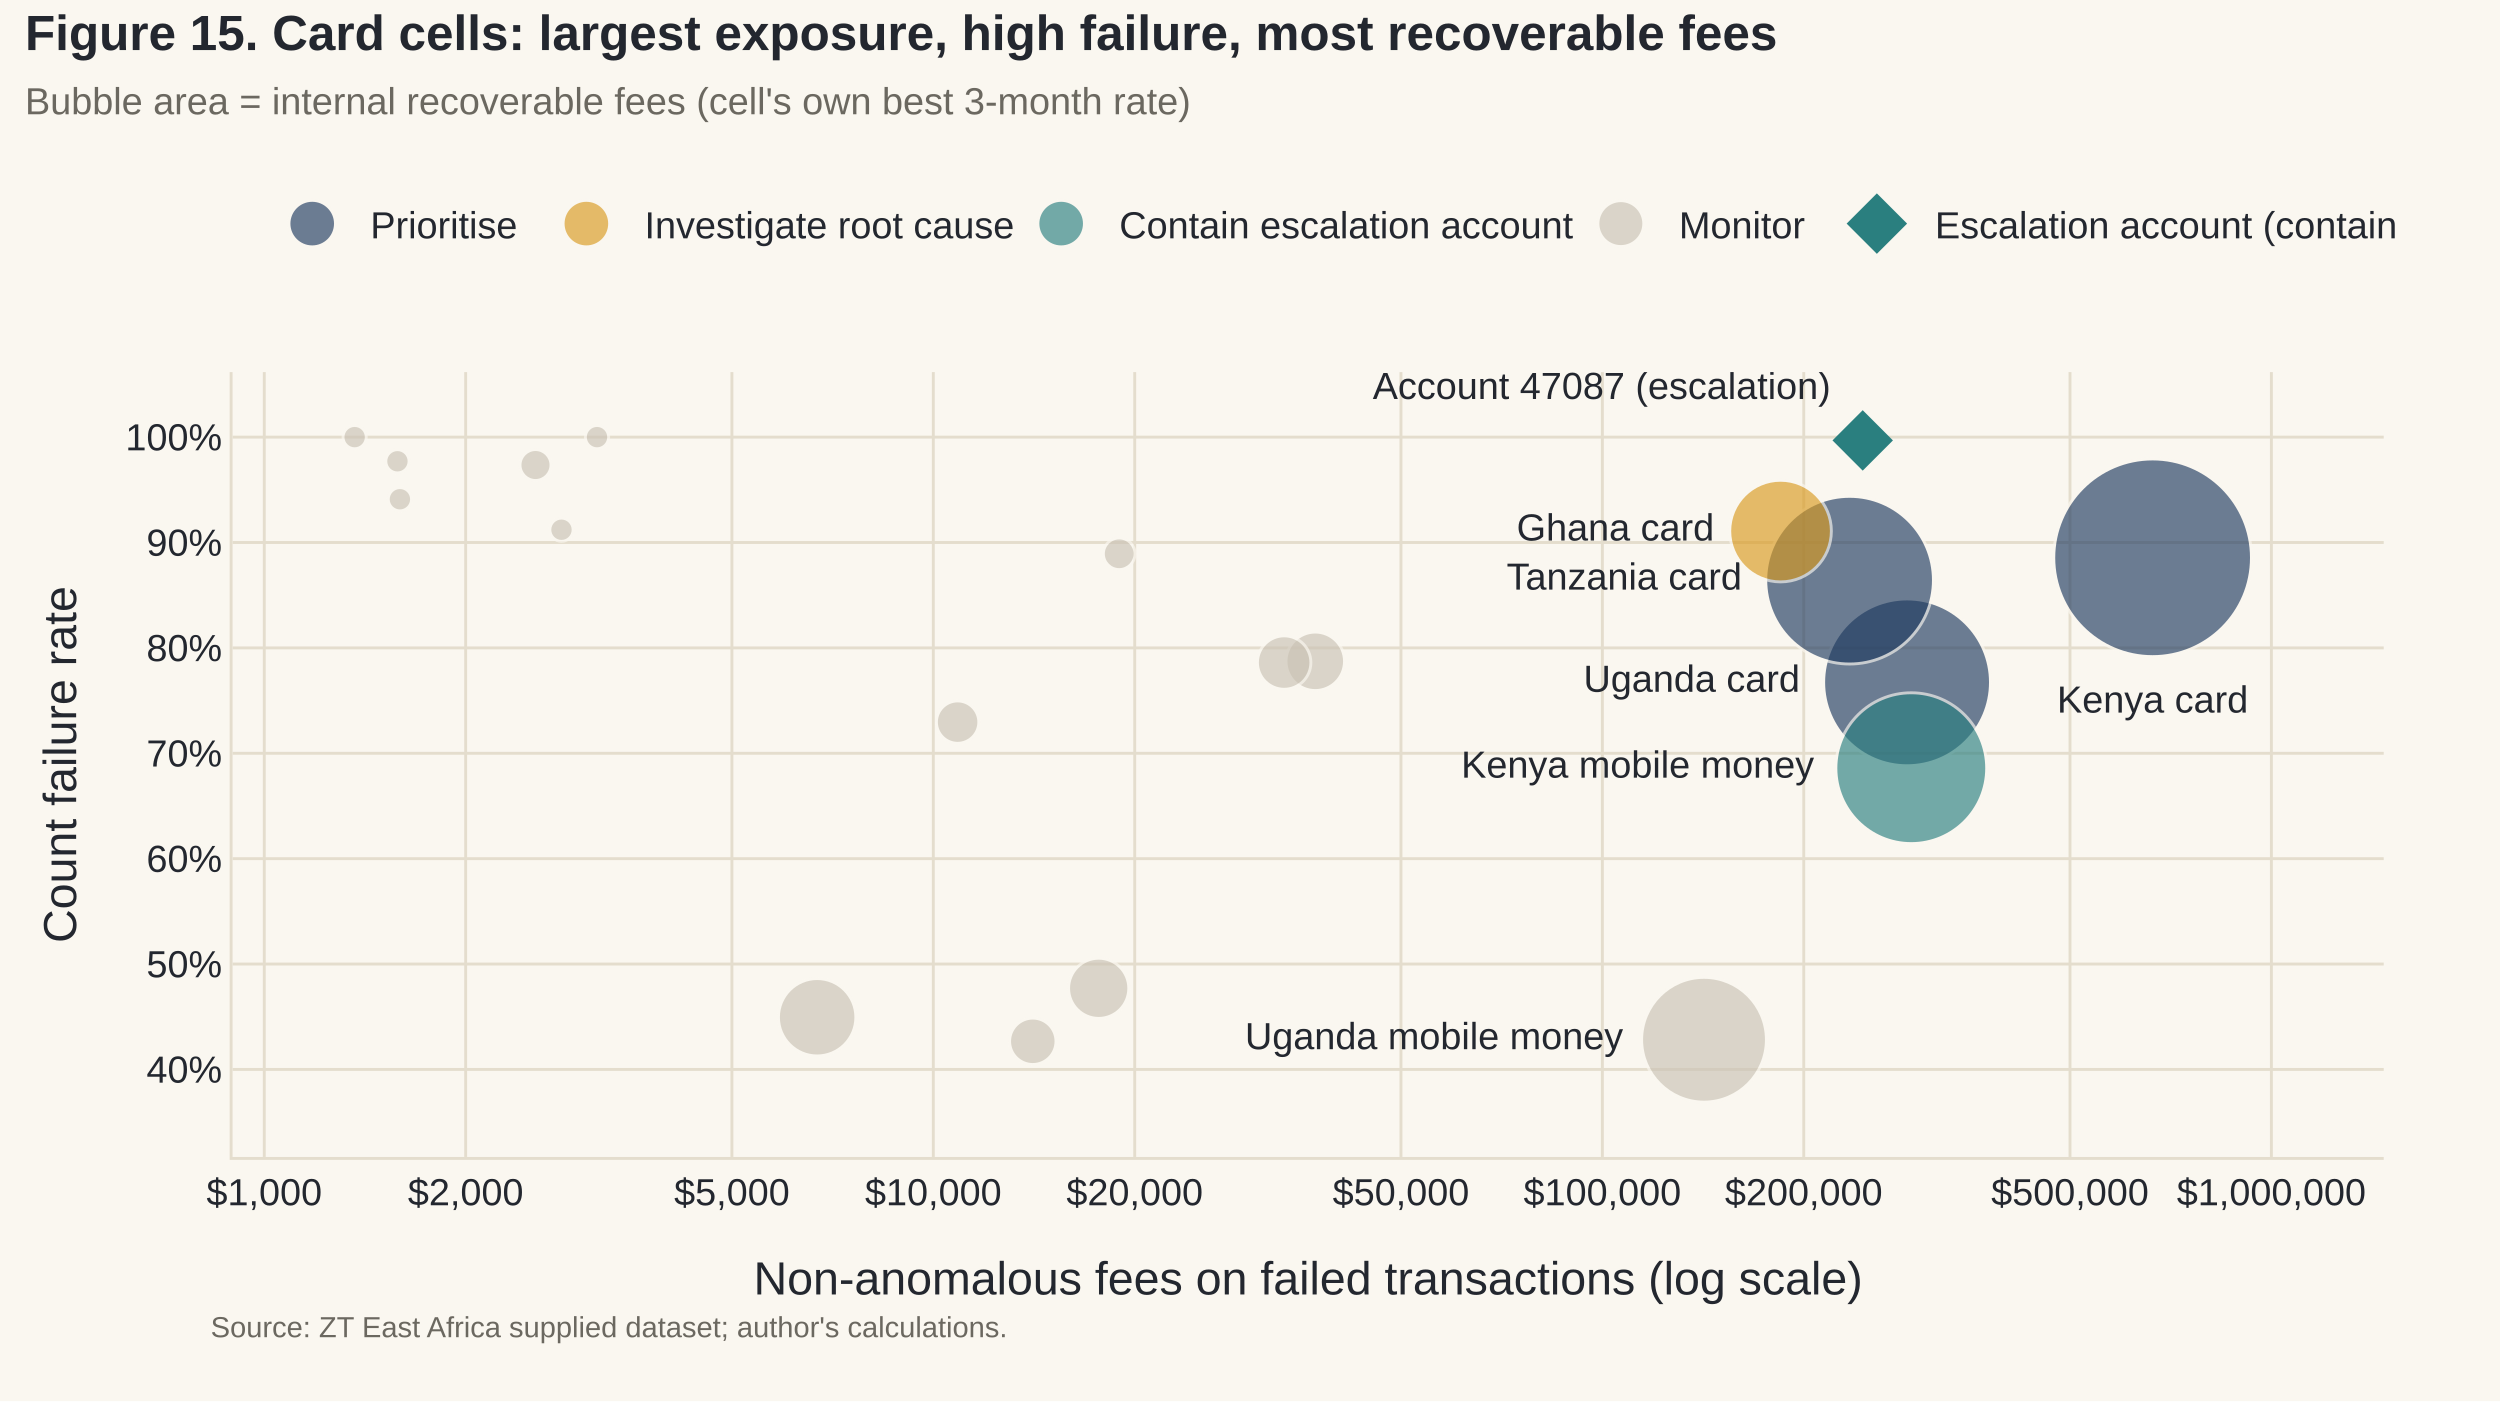
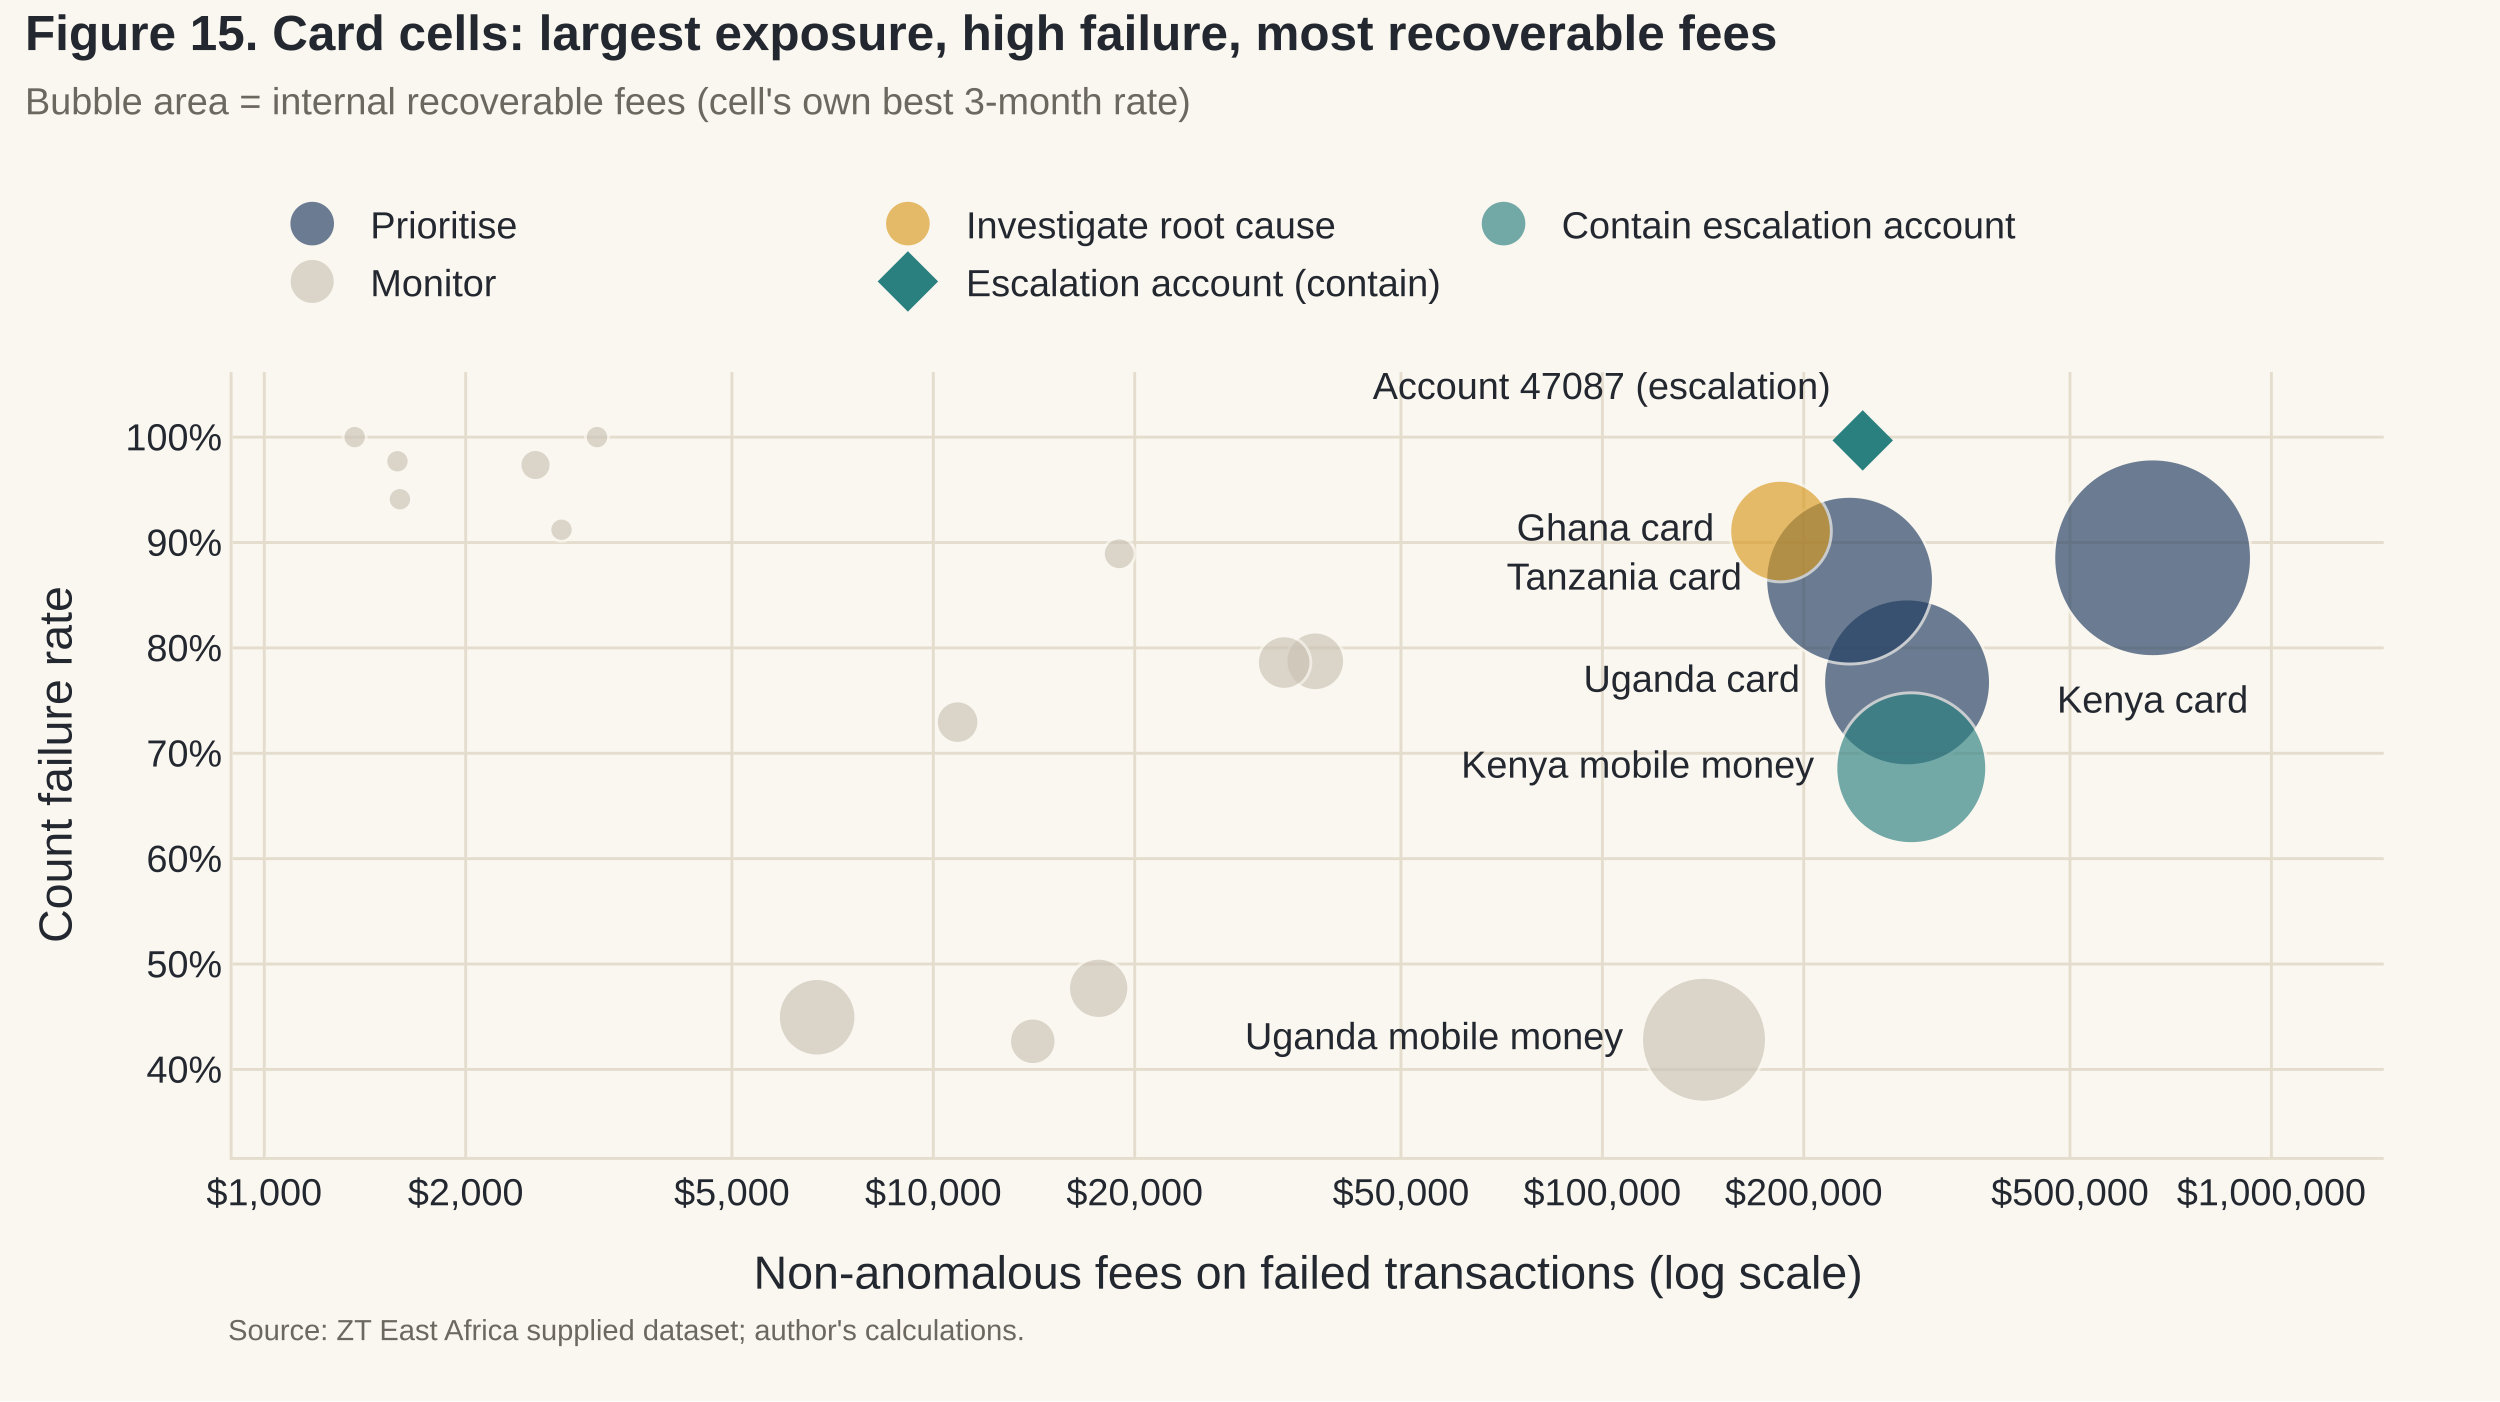
<svg xmlns="http://www.w3.org/2000/svg" class="main-svg" width="860" height="482" style="" viewBox="0 0 860 482">
  <rect x="0" y="0" width="860" height="482" style="fill: rgb(250, 247, 240); fill-opacity: 1;" />
-   <defs id="defs-01cd68">
+   <defs id="defs-67f3f6">
    <g class="clips">
-       <clipPath id="clip01cd68xyplot" class="plotclip">
+       <clipPath id="clip67f3f6xyplot" class="plotclip">
        <rect width="740" height="270" />
      </clipPath>
-       <clipPath class="axesclip" id="clip01cd68x">
+       <clipPath class="axesclip" id="clip67f3f6x">
        <rect x="80" y="0" width="740" height="482" />
      </clipPath>
-       <clipPath class="axesclip" id="clip01cd68y">
+       <clipPath class="axesclip" id="clip67f3f6y">
        <rect x="0" y="128" width="860" height="270" />
      </clipPath>
-       <clipPath class="axesclip" id="clip01cd68xy">
+       <clipPath class="axesclip" id="clip67f3f6xy">
        <rect x="80" y="128" width="740" height="270" />
      </clipPath>
    </g>
    <g class="gradients" />
    <g class="patterns" />
  </defs>
  <g class="bglayer" />
  <g class="layer-below">
    <g class="imagelayer" />
    <g class="shapelayer" />
  </g>
  <g class="cartesianlayer">
    <g class="subplot xy">
      <g class="layer-subplot">
        <g class="shapelayer" />
        <g class="imagelayer" />
      </g>
      <g class="minor-gridlayer">
        <g class="x" />
        <g class="y" />
      </g>
      <g class="gridlayer">
        <g class="x">
          <path class="xgrid crisp" transform="translate(90.91,0)" d="M0,128v270" style="stroke: rgb(228, 221, 205); stroke-opacity: 1; stroke-width: 1px;" />
          <path class="xgrid crisp" transform="translate(160.19,0)" d="M0,128v270" style="stroke: rgb(228, 221, 205); stroke-opacity: 1; stroke-width: 1px;" />
          <path class="xgrid crisp" transform="translate(251.78,0)" d="M0,128v270" style="stroke: rgb(228, 221, 205); stroke-opacity: 1; stroke-width: 1px;" />
          <path class="xgrid crisp" transform="translate(321.06,0)" d="M0,128v270" style="stroke: rgb(228, 221, 205); stroke-opacity: 1; stroke-width: 1px;" />
          <path class="xgrid crisp" transform="translate(390.34,0)" d="M0,128v270" style="stroke: rgb(228, 221, 205); stroke-opacity: 1; stroke-width: 1px;" />
          <path class="xgrid crisp" transform="translate(481.93,0)" d="M0,128v270" style="stroke: rgb(228, 221, 205); stroke-opacity: 1; stroke-width: 1px;" />
          <path class="xgrid crisp" transform="translate(551.21,0)" d="M0,128v270" style="stroke: rgb(228, 221, 205); stroke-opacity: 1; stroke-width: 1px;" />
          <path class="xgrid crisp" transform="translate(620.49,0)" d="M0,128v270" style="stroke: rgb(228, 221, 205); stroke-opacity: 1; stroke-width: 1px;" />
          <path class="xgrid crisp" transform="translate(712.08,0)" d="M0,128v270" style="stroke: rgb(228, 221, 205); stroke-opacity: 1; stroke-width: 1px;" />
          <path class="xgrid crisp" transform="translate(781.36,0)" d="M0,128v270" style="stroke: rgb(228, 221, 205); stroke-opacity: 1; stroke-width: 1px;" />
        </g>
        <g class="y">
          <path class="ygrid crisp" transform="translate(0,367.88)" d="M80,0h740" style="stroke: rgb(228, 221, 205); stroke-opacity: 1; stroke-width: 1px;" />
          <path class="ygrid crisp" transform="translate(0,331.63)" d="M80,0h740" style="stroke: rgb(228, 221, 205); stroke-opacity: 1; stroke-width: 1px;" />
          <path class="ygrid crisp" transform="translate(0,295.38)" d="M80,0h740" style="stroke: rgb(228, 221, 205); stroke-opacity: 1; stroke-width: 1px;" />
          <path class="ygrid crisp" transform="translate(0,259.13)" d="M80,0h740" style="stroke: rgb(228, 221, 205); stroke-opacity: 1; stroke-width: 1px;" />
          <path class="ygrid crisp" transform="translate(0,222.88)" d="M80,0h740" style="stroke: rgb(228, 221, 205); stroke-opacity: 1; stroke-width: 1px;" />
          <path class="ygrid crisp" transform="translate(0,186.62)" d="M80,0h740" style="stroke: rgb(228, 221, 205); stroke-opacity: 1; stroke-width: 1px;" />
          <path class="ygrid crisp" transform="translate(0,150.37)" d="M80,0h740" style="stroke: rgb(228, 221, 205); stroke-opacity: 1; stroke-width: 1px;" />
        </g>
      </g>
      <g class="zerolinelayer" />
      <g class="layer-between">
        <g class="shapelayer" />
        <g class="imagelayer" />
      </g>
      <path class="xlines-below" />
      <path class="ylines-below" />
      <g class="overlines-below" />
      <g class="xaxislayer-below" />
      <g class="yaxislayer-below" />
      <g class="overaxes-below" />
      <g class="overplot">
-         <g class="xy" transform="translate(80,128)" clip-path="url(#clip01cd68xyplot)">
+         <g class="xy" transform="translate(80,128)" clip-path="url(#clip67f3f6xyplot)">
          <g class="scatterlayer mlayer">
-             <g class="trace scatter trace8771dc" style="stroke-miterlimit: 2; opacity: 1;">
+             <g class="trace scatter tracee734ca" style="stroke-miterlimit: 2; opacity: 1;">
              <g class="fills" />
              <g class="errorbars" />
              <g class="lines" />
              <g class="points">
                <path class="point plotly-customdata" transform="translate(660.5,63.88)" d="M34,0A34,34 0 1,1 0,-34A34,34 0 0,1 34,0Z" style="opacity: 0.65; stroke-width: 1px; fill: rgb(31, 58, 95); fill-opacity: 1; stroke: rgb(250, 247, 240); stroke-opacity: 1;" />
                <path class="point plotly-customdata" transform="translate(576.03,106.73)" d="M28.69,0A28.69,28.69 0 1,1 0,-28.69A28.69,28.69 0 0,1 28.69,0Z" style="opacity: 0.65; stroke-width: 1px; fill: rgb(31, 58, 95); fill-opacity: 1; stroke: rgb(250, 247, 240); stroke-opacity: 1;" />
                <path class="point plotly-customdata" transform="translate(556.26,71.58)" d="M28.84,0A28.84,28.84 0 1,1 0,-28.84A28.84,28.84 0 0,1 28.84,0Z" style="opacity: 0.65; stroke-width: 1px; fill: rgb(31, 58, 95); fill-opacity: 1; stroke: rgb(250, 247, 240); stroke-opacity: 1;" />
              </g>
              <g class="text">
                <g class="textpoint" transform="translate(0,53.25)">
                  <text x="660.5" y="63.88" text-anchor="middle" style="font-family: &quot;Source Sans 3&quot;, &quot;Source Sans Pro&quot;, &quot;Segoe UI&quot;, Arial, sans-serif; font-size: 13px; fill: rgb(35, 39, 47); fill-opacity: 1; white-space: pre;">Kenya card</text>
                </g>
                <g class="textpoint" transform="translate(-36.8617,3.25)">
                  <text x="576.03" y="106.73" text-anchor="end" style="font-family: &quot;Source Sans 3&quot;, &quot;Source Sans Pro&quot;, &quot;Segoe UI&quot;, Arial, sans-serif; font-size: 13px; fill: rgb(35, 39, 47); fill-opacity: 1; white-space: pre;">Uganda card</text>
                </g>
                <g class="textpoint" transform="translate(-37.04941,3.25)">
                  <text x="556.26" y="71.58" text-anchor="end" style="font-family: &quot;Source Sans 3&quot;, &quot;Source Sans Pro&quot;, &quot;Segoe UI&quot;, Arial, sans-serif; font-size: 13px; fill: rgb(35, 39, 47); fill-opacity: 1; white-space: pre;">Tanzania card</text>
                </g>
              </g>
            </g>
-             <g class="trace scatter tracef41730" style="stroke-miterlimit: 2; opacity: 1;">
+             <g class="trace scatter trace754906" style="stroke-miterlimit: 2; opacity: 1;">
              <g class="fills" />
              <g class="errorbars" />
              <g class="lines" />
              <g class="points">
                <path class="point plotly-customdata" transform="translate(532.51,54.69)" d="M17.48,0A17.48,17.48 0 1,1 0,-17.48A17.48,17.48 0 0,1 17.48,0Z" style="opacity: 0.65; stroke-width: 1px; fill: rgb(217, 154, 30); fill-opacity: 1; stroke: rgb(250, 247, 240); stroke-opacity: 1;" />
              </g>
              <g class="text">
                <g class="textpoint" transform="translate(-22.8499,3.25)">
                  <text x="532.51" y="54.69" text-anchor="end" style="font-family: &quot;Source Sans 3&quot;, &quot;Source Sans Pro&quot;, &quot;Segoe UI&quot;, Arial, sans-serif; font-size: 13px; fill: rgb(35, 39, 47); fill-opacity: 1; white-space: pre;">Ghana card</text>
                </g>
              </g>
            </g>
-             <g class="trace scatter trace0a4512" style="stroke-miterlimit: 2; opacity: 1;">
+             <g class="trace scatter tracefb926e" style="stroke-miterlimit: 2; opacity: 1;">
              <g class="fills" />
              <g class="errorbars" />
              <g class="lines" />
              <g class="points">
                <path class="point plotly-customdata" transform="translate(577.48,136.26)" d="M25.94,0A25.94,25.94 0 1,1 0,-25.94A25.94,25.94 0 0,1 25.94,0Z" style="opacity: 0.65; stroke-width: 1px; fill: rgb(42, 127, 127); fill-opacity: 1; stroke: rgb(250, 247, 240); stroke-opacity: 1;" />
              </g>
              <g class="text">
                <g class="textpoint" transform="translate(-33.43108,3.25)">
                  <text x="577.48" y="136.26" text-anchor="end" style="font-family: &quot;Source Sans 3&quot;, &quot;Source Sans Pro&quot;, &quot;Segoe UI&quot;, Arial, sans-serif; font-size: 13px; fill: rgb(35, 39, 47); fill-opacity: 1; white-space: pre;">Kenya mobile money</text>
                </g>
              </g>
            </g>
-             <g class="trace scatter tracecfcc56" style="stroke-miterlimit: 2; opacity: 1;">
+             <g class="trace scatter traceabb0de" style="stroke-miterlimit: 2; opacity: 1;">
              <g class="fills" />
              <g class="errorbars" />
              <g class="lines" />
              <g class="points">
                <path class="point plotly-customdata" transform="translate(506.18,229.67)" d="M21.46,0A21.46,21.46 0 1,1 0,-21.46A21.46,21.46 0 0,1 21.46,0Z" style="opacity: 0.65; stroke-width: 1px; fill: rgb(201, 194, 179); fill-opacity: 1; stroke: rgb(250, 247, 240); stroke-opacity: 1;" />
                <path class="point plotly-customdata" transform="translate(372.45,99.49)" d="M10.06,0A10.06,10.06 0 1,1 0,-10.06A10.06,10.06 0 0,1 10.06,0Z" style="opacity: 0.65; stroke-width: 1px; fill: rgb(201, 194, 179); fill-opacity: 1; stroke: rgb(250, 247, 240); stroke-opacity: 1;" />
                <path class="point plotly-customdata" transform="translate(361.75,99.92)" d="M9.19,0A9.19,9.19 0 1,1 0,-9.19A9.19,9.19 0 0,1 9.19,0Z" style="opacity: 0.65; stroke-width: 1px; fill: rgb(201, 194, 179); fill-opacity: 1; stroke: rgb(250, 247, 240); stroke-opacity: 1;" />
                <path class="point plotly-customdata" transform="translate(305,62.5)" d="M5.44,0A5.44,5.44 0 1,1 0,-5.44A5.44,5.44 0 0,1 5.44,0Z" style="opacity: 0.65; stroke-width: 1px; fill: rgb(201, 194, 179); fill-opacity: 1; stroke: rgb(250, 247, 240); stroke-opacity: 1;" />
                <path class="point plotly-customdata" transform="translate(297.95,211.98)" d="M10.35,0A10.35,10.35 0 1,1 0,-10.35A10.35,10.35 0 0,1 10.35,0Z" style="opacity: 0.65; stroke-width: 1px; fill: rgb(201, 194, 179); fill-opacity: 1; stroke: rgb(250, 247, 240); stroke-opacity: 1;" />
                <path class="point plotly-customdata" transform="translate(275.28,230.21)" d="M7.98,0A7.98,7.98 0 1,1 0,-7.98A7.98,7.98 0 0,1 7.98,0Z" style="opacity: 0.65; stroke-width: 1px; fill: rgb(201, 194, 179); fill-opacity: 1; stroke: rgb(250, 247, 240); stroke-opacity: 1;" />
                <path class="point plotly-customdata" transform="translate(249.42,120.41)" d="M7.29,0A7.29,7.29 0 1,1 0,-7.29A7.29,7.29 0 0,1 7.29,0Z" style="opacity: 0.65; stroke-width: 1px; fill: rgb(201, 194, 179); fill-opacity: 1; stroke: rgb(250, 247, 240); stroke-opacity: 1;" />
                <path class="point plotly-customdata" transform="translate(201.1,221.94)" d="M13.31,0A13.31,13.31 0 1,1 0,-13.31A13.31,13.31 0 0,1 13.31,0Z" style="opacity: 0.65; stroke-width: 1px; fill: rgb(201, 194, 179); fill-opacity: 1; stroke: rgb(250, 247, 240); stroke-opacity: 1;" />
                <path class="point plotly-customdata" transform="translate(125.37,22.37)" d="M4,0A4,4 0 1,1 0,-4A4,4 0 0,1 4,0Z" style="opacity: 0.65; stroke-width: 1px; fill: rgb(201, 194, 179); fill-opacity: 1; stroke: rgb(250, 247, 240); stroke-opacity: 1;" />
                <path class="point plotly-customdata" transform="translate(113.15,54.23)" d="M4,0A4,4 0 1,1 0,-4A4,4 0 0,1 4,0Z" style="opacity: 0.65; stroke-width: 1px; fill: rgb(201, 194, 179); fill-opacity: 1; stroke: rgb(250, 247, 240); stroke-opacity: 1;" />
                <path class="point plotly-customdata" transform="translate(104.21,31.97)" d="M5.32,0A5.32,5.32 0 1,1 0,-5.32A5.32,5.32 0 0,1 5.32,0Z" style="opacity: 0.65; stroke-width: 1px; fill: rgb(201, 194, 179); fill-opacity: 1; stroke: rgb(250, 247, 240); stroke-opacity: 1;" />
                <path class="point plotly-customdata" transform="translate(57.57,43.74)" d="M4,0A4,4 0 1,1 0,-4A4,4 0 0,1 4,0Z" style="opacity: 0.65; stroke-width: 1px; fill: rgb(201, 194, 179); fill-opacity: 1; stroke: rgb(250, 247, 240); stroke-opacity: 1;" />
                <path class="point plotly-customdata" transform="translate(56.72,30.68)" d="M4,0A4,4 0 1,1 0,-4A4,4 0 0,1 4,0Z" style="opacity: 0.65; stroke-width: 1px; fill: rgb(201, 194, 179); fill-opacity: 1; stroke: rgb(250, 247, 240); stroke-opacity: 1;" />
                <path class="point plotly-customdata" transform="translate(42,22.37)" d="M4,0A4,4 0 1,1 0,-4A4,4 0 0,1 4,0Z" style="opacity: 0.65; stroke-width: 1px; fill: rgb(201, 194, 179); fill-opacity: 1; stroke: rgb(250, 247, 240); stroke-opacity: 1;" />
              </g>
              <g class="text">
                <g class="textpoint" transform="translate(-27.82544,3.25)">
                  <text x="506.18" y="229.67" text-anchor="end" style="font-family: &quot;Source Sans 3&quot;, &quot;Source Sans Pro&quot;, &quot;Segoe UI&quot;, Arial, sans-serif; font-size: 13px; fill: rgb(35, 39, 47); fill-opacity: 1; white-space: pre;">Uganda mobile money</text>
                </g>
                <g class="textpoint" />
                <g class="textpoint" />
                <g class="textpoint" />
                <g class="textpoint" />
                <g class="textpoint" />
                <g class="textpoint" />
                <g class="textpoint" />
                <g class="textpoint" />
                <g class="textpoint" />
                <g class="textpoint" />
                <g class="textpoint" />
                <g class="textpoint" />
                <g class="textpoint" />
              </g>
            </g>
-             <g class="trace scatter trace996c5e" style="stroke-miterlimit: 2; opacity: 1;">
+             <g class="trace scatter tracef887d8" style="stroke-miterlimit: 2; opacity: 1;">
              <g class="fills" />
              <g class="errorbars" />
              <g class="lines" />
              <g class="points">
                <path class="point" transform="translate(560.77,23.5)" d="M10.4,0L0,10.4L-10.4,0L0,-10.4Z" style="opacity: 1; stroke-width: 0px; fill: rgb(42, 127, 127); fill-opacity: 1;" />
              </g>
              <g class="text">
                <g class="textpoint" transform="translate(-11,-14.25)">
                  <text x="560.77" y="23.5" text-anchor="end" style="font-family: &quot;Source Sans 3&quot;, &quot;Source Sans Pro&quot;, &quot;Segoe UI&quot;, Arial, sans-serif; font-size: 13px; fill: rgb(35, 39, 47); fill-opacity: 1; white-space: pre;">Account 47087 (escalation)</text>
                </g>
              </g>
            </g>
          </g>
        </g>
      </g>
      <g class="zerolinelayer-above" />
      <path class="xlines-above crisp" d="M79,398.5H820" style="fill: none; stroke-width: 1px; stroke: rgb(228, 221, 205); stroke-opacity: 1;" />
      <path class="ylines-above crisp" d="M79.5,128V398" style="fill: none; stroke-width: 1px; stroke: rgb(228, 221, 205); stroke-opacity: 1;" />
      <g class="overlines-above" />
      <g class="xaxislayer-above">
        <g class="xtick">
          <text text-anchor="middle" x="0" y="414.6" transform="translate(90.91,0)" style="font-family: &quot;Source Sans 3&quot;, &quot;Source Sans Pro&quot;, &quot;Segoe UI&quot;, Arial, sans-serif; font-size: 13px; fill: rgb(35, 39, 47); fill-opacity: 1; white-space: pre;">$1,000</text>
        </g>
        <g class="xtick">
          <text text-anchor="middle" x="0" y="414.6" style="font-family: &quot;Source Sans 3&quot;, &quot;Source Sans Pro&quot;, &quot;Segoe UI&quot;, Arial, sans-serif; font-size: 13px; fill: rgb(35, 39, 47); fill-opacity: 1; white-space: pre;" transform="translate(160.19,0)">$2,000</text>
        </g>
        <g class="xtick">
          <text text-anchor="middle" x="0" y="414.6" style="font-family: &quot;Source Sans 3&quot;, &quot;Source Sans Pro&quot;, &quot;Segoe UI&quot;, Arial, sans-serif; font-size: 13px; fill: rgb(35, 39, 47); fill-opacity: 1; white-space: pre;" transform="translate(251.78,0)">$5,000</text>
        </g>
        <g class="xtick">
          <text text-anchor="middle" x="0" y="414.6" style="font-family: &quot;Source Sans 3&quot;, &quot;Source Sans Pro&quot;, &quot;Segoe UI&quot;, Arial, sans-serif; font-size: 13px; fill: rgb(35, 39, 47); fill-opacity: 1; white-space: pre;" transform="translate(321.06,0)">$10,000</text>
        </g>
        <g class="xtick">
          <text text-anchor="middle" x="0" y="414.6" style="font-family: &quot;Source Sans 3&quot;, &quot;Source Sans Pro&quot;, &quot;Segoe UI&quot;, Arial, sans-serif; font-size: 13px; fill: rgb(35, 39, 47); fill-opacity: 1; white-space: pre;" transform="translate(390.34,0)">$20,000</text>
        </g>
        <g class="xtick">
          <text text-anchor="middle" x="0" y="414.6" style="font-family: &quot;Source Sans 3&quot;, &quot;Source Sans Pro&quot;, &quot;Segoe UI&quot;, Arial, sans-serif; font-size: 13px; fill: rgb(35, 39, 47); fill-opacity: 1; white-space: pre;" transform="translate(481.93,0)">$50,000</text>
        </g>
        <g class="xtick">
          <text text-anchor="middle" x="0" y="414.6" style="font-family: &quot;Source Sans 3&quot;, &quot;Source Sans Pro&quot;, &quot;Segoe UI&quot;, Arial, sans-serif; font-size: 13px; fill: rgb(35, 39, 47); fill-opacity: 1; white-space: pre;" transform="translate(551.21,0)">$100,000</text>
        </g>
        <g class="xtick">
          <text text-anchor="middle" x="0" y="414.6" style="font-family: &quot;Source Sans 3&quot;, &quot;Source Sans Pro&quot;, &quot;Segoe UI&quot;, Arial, sans-serif; font-size: 13px; fill: rgb(35, 39, 47); fill-opacity: 1; white-space: pre;" transform="translate(620.49,0)">$200,000</text>
        </g>
        <g class="xtick">
          <text text-anchor="middle" x="0" y="414.6" style="font-family: &quot;Source Sans 3&quot;, &quot;Source Sans Pro&quot;, &quot;Segoe UI&quot;, Arial, sans-serif; font-size: 13px; fill: rgb(35, 39, 47); fill-opacity: 1; white-space: pre;" transform="translate(712.08,0)">$500,000</text>
        </g>
        <g class="xtick">
          <text text-anchor="middle" x="0" y="414.6" style="font-family: &quot;Source Sans 3&quot;, &quot;Source Sans Pro&quot;, &quot;Segoe UI&quot;, Arial, sans-serif; font-size: 13px; fill: rgb(35, 39, 47); fill-opacity: 1; white-space: pre;" transform="translate(781.36,0)">$1,000,000</text>
        </g>
      </g>
      <g class="yaxislayer-above">
        <g class="ytick">
          <text text-anchor="end" x="76.4" y="4.55" transform="translate(0,367.88)" style="font-family: &quot;Source Sans 3&quot;, &quot;Source Sans Pro&quot;, &quot;Segoe UI&quot;, Arial, sans-serif; font-size: 13px; fill: rgb(35, 39, 47); fill-opacity: 1; white-space: pre;">40%</text>
        </g>
        <g class="ytick">
          <text text-anchor="end" x="76.4" y="4.55" style="font-family: &quot;Source Sans 3&quot;, &quot;Source Sans Pro&quot;, &quot;Segoe UI&quot;, Arial, sans-serif; font-size: 13px; fill: rgb(35, 39, 47); fill-opacity: 1; white-space: pre;" transform="translate(0,331.63)">50%</text>
        </g>
        <g class="ytick">
          <text text-anchor="end" x="76.4" y="4.55" style="font-family: &quot;Source Sans 3&quot;, &quot;Source Sans Pro&quot;, &quot;Segoe UI&quot;, Arial, sans-serif; font-size: 13px; fill: rgb(35, 39, 47); fill-opacity: 1; white-space: pre;" transform="translate(0,295.38)">60%</text>
        </g>
        <g class="ytick">
          <text text-anchor="end" x="76.4" y="4.55" style="font-family: &quot;Source Sans 3&quot;, &quot;Source Sans Pro&quot;, &quot;Segoe UI&quot;, Arial, sans-serif; font-size: 13px; fill: rgb(35, 39, 47); fill-opacity: 1; white-space: pre;" transform="translate(0,259.13)">70%</text>
        </g>
        <g class="ytick">
          <text text-anchor="end" x="76.4" y="4.55" style="font-family: &quot;Source Sans 3&quot;, &quot;Source Sans Pro&quot;, &quot;Segoe UI&quot;, Arial, sans-serif; font-size: 13px; fill: rgb(35, 39, 47); fill-opacity: 1; white-space: pre;" transform="translate(0,222.88)">80%</text>
        </g>
        <g class="ytick">
          <text text-anchor="end" x="76.4" y="4.55" style="font-family: &quot;Source Sans 3&quot;, &quot;Source Sans Pro&quot;, &quot;Segoe UI&quot;, Arial, sans-serif; font-size: 13px; fill: rgb(35, 39, 47); fill-opacity: 1; white-space: pre;" transform="translate(0,186.62)">90%</text>
        </g>
        <g class="ytick">
          <text text-anchor="end" x="76.4" y="4.55" style="font-family: &quot;Source Sans 3&quot;, &quot;Source Sans Pro&quot;, &quot;Segoe UI&quot;, Arial, sans-serif; font-size: 13px; fill: rgb(35, 39, 47); fill-opacity: 1; white-space: pre;" transform="translate(0,150.37)">100%</text>
        </g>
      </g>
      <g class="overaxes-above" />
    </g>
  </g>
  <g class="polarlayer" />
  <g class="smithlayer" />
  <g class="ternarylayer" />
  <g class="geolayer" />
  <g class="funnelarealayer" />
  <g class="pielayer" />
  <g class="iciclelayer" />
  <g class="treemaplayer" />
  <g class="sunburstlayer" />
  <g class="glimages" />
-   <defs id="topdefs-01cd68">
+   <defs id="topdefs-67f3f6">
    <g class="clips" />
-     <clipPath id="legend01cd68">
-       <rect width="737" height="30" x="0" y="0" />
+     <clipPath id="legend67f3f6">
+       <rect width="610" height="50" x="0" y="0" />
    </clipPath>
  </defs>
  <g class="layer-above">
    <g class="imagelayer" />
    <g class="shapelayer" />
  </g>
  <g class="infolayer">
    <g class="legend" pointer-events="all" transform="translate(87.4,61.97143)">
-       <rect class="bg" shape-rendering="crispEdges" style="stroke: rgb(68, 68, 68); stroke-opacity: 1; fill: rgb(250, 247, 240); fill-opacity: 1; stroke-width: 0px;" width="737" height="30" x="0" y="0" />
-       <g class="scrollbox" transform="" clip-path="url(#legend01cd68)">
+       <rect class="bg" shape-rendering="crispEdges" style="stroke: rgb(68, 68, 68); stroke-opacity: 1; fill: rgb(250, 247, 240); fill-opacity: 1; stroke-width: 0px;" width="610" height="50" x="0" y="0" />
+       <g class="scrollbox" transform="" clip-path="url(#legend67f3f6)">
        <g class="groups">
          <g class="traces" transform="translate(0,14.95)" style="opacity: 1;">
            <text class="legendtext" text-anchor="start" x="40" y="5.07" style="font-family: &quot;Source Sans 3&quot;, &quot;Source Sans Pro&quot;, &quot;Segoe UI&quot;, Arial, sans-serif; font-size: 13px; fill: rgb(35, 39, 47); fill-opacity: 1; white-space: pre;">Prioritise</text>
            <g class="layers" style="opacity: 1;">
              <g class="legendfill" />
              <g class="legendlines" />
              <g class="legendsymbols">
                <g class="legendpoints">
                  <path class="scatterpts" transform="translate(20,0)" d="M8,0A8,8 0 1,1 0,-8A8,8 0 0,1 8,0Z" style="opacity: 0.65; stroke-width: 1px; fill: rgb(31, 58, 95); fill-opacity: 1; stroke: rgb(250, 247, 240); stroke-opacity: 1;" />
                </g>
              </g>
            </g>
-             <rect class="legendtoggle" x="0" y="-9.95" width="91.812" height="19.9" style="fill: rgb(0, 0, 0); fill-opacity: 0;" />
-           </g>
-           <g class="traces" transform="translate(94.3125,14.95)" style="opacity: 1;">
+             <rect class="legendtoggle" x="0" y="-9.95" width="92.804" height="19.9" style="fill: rgb(0, 0, 0); fill-opacity: 0;" />
+           </g>
+           <g class="traces" transform="translate(204.9111,14.95)" style="opacity: 1;">
            <text class="legendtext" text-anchor="start" x="40" y="5.07" style="font-family: &quot;Source Sans 3&quot;, &quot;Source Sans Pro&quot;, &quot;Segoe UI&quot;, Arial, sans-serif; font-size: 13px; fill: rgb(35, 39, 47); fill-opacity: 1; white-space: pre;">Investigate root cause</text>
            <g class="layers" style="opacity: 1;">
              <g class="legendfill" />
              <g class="legendlines" />
              <g class="legendsymbols">
                <g class="legendpoints">
                  <path class="scatterpts" transform="translate(20,0)" d="M8,0A8,8 0 1,1 0,-8A8,8 0 0,1 8,0Z" style="opacity: 0.65; stroke-width: 1px; fill: rgb(217, 154, 30); fill-opacity: 1; stroke: rgb(250, 247, 240); stroke-opacity: 1;" />
                </g>
              </g>
            </g>
-             <rect class="legendtoggle" x="0" y="-9.95" width="160.828" height="19.9" style="fill: rgb(0, 0, 0); fill-opacity: 0;" />
-           </g>
-           <g class="traces" transform="translate(257.6406,14.95)" style="opacity: 1;">
+             <rect class="legendtoggle" x="0" y="-9.95" width="168.658" height="19.9" style="fill: rgb(0, 0, 0); fill-opacity: 0;" />
+           </g>
+           <g class="traces" transform="translate(409.8223,14.95)" style="opacity: 1;">
            <text class="legendtext" text-anchor="start" x="40" y="5.07" style="font-family: &quot;Source Sans 3&quot;, &quot;Source Sans Pro&quot;, &quot;Segoe UI&quot;, Arial, sans-serif; font-size: 13px; fill: rgb(35, 39, 47); fill-opacity: 1; white-space: pre;">Contain escalation account</text>
            <g class="layers" style="opacity: 1;">
              <g class="legendfill" />
              <g class="legendlines" />
              <g class="legendsymbols">
                <g class="legendpoints">
                  <path class="scatterpts" transform="translate(20,0)" d="M8,0A8,8 0 1,1 0,-8A8,8 0 0,1 8,0Z" style="opacity: 0.65; stroke-width: 1px; fill: rgb(42, 127, 127); fill-opacity: 1; stroke: rgb(250, 247, 240); stroke-opacity: 1;" />
                </g>
              </g>
            </g>
-             <rect class="legendtoggle" x="0" y="-9.95" width="190.029" height="19.9" style="fill: rgb(0, 0, 0); fill-opacity: 0;" />
-           </g>
-           <g class="traces" transform="translate(450.1699,14.95)" style="opacity: 1;">
+             <rect class="legendtoggle" x="0" y="-9.95" width="197.35" height="19.9" style="fill: rgb(0, 0, 0); fill-opacity: 0;" />
+           </g>
+           <g class="traces" transform="translate(0,34.85)" style="opacity: 1;">
            <text class="legendtext" text-anchor="start" x="40" y="5.07" style="font-family: &quot;Source Sans 3&quot;, &quot;Source Sans Pro&quot;, &quot;Segoe UI&quot;, Arial, sans-serif; font-size: 13px; fill: rgb(35, 39, 47); fill-opacity: 1; white-space: pre;">Monitor</text>
            <g class="layers" style="opacity: 1;">
              <g class="legendfill" />
              <g class="legendlines" />
              <g class="legendsymbols">
                <g class="legendpoints">
                  <path class="scatterpts" transform="translate(20,0)" d="M7.89,0A7.89,7.89 0 1,1 0,-7.89A7.89,7.89 0 0,1 7.89,0Z" style="opacity: 0.65; stroke-width: 1px; fill: rgb(201, 194, 179); fill-opacity: 1; stroke: rgb(250, 247, 240); stroke-opacity: 1;" />
                </g>
              </g>
            </g>
-             <rect class="legendtoggle" x="0" y="-9.95" width="85.568" height="19.9" style="fill: rgb(0, 0, 0); fill-opacity: 0;" />
-           </g>
-           <g class="traces" transform="translate(538.2383,14.95)" style="opacity: 1;">
+             <rect class="legendtoggle" x="0" y="-9.95" width="89.318" height="19.9" style="fill: rgb(0, 0, 0); fill-opacity: 0;" />
+           </g>
+           <g class="traces" transform="translate(204.9111,34.85)" style="opacity: 1;">
            <text class="legendtext" text-anchor="start" x="40" y="5.07" style="font-family: &quot;Source Sans 3&quot;, &quot;Source Sans Pro&quot;, &quot;Segoe UI&quot;, Arial, sans-serif; font-size: 13px; fill: rgb(35, 39, 47); fill-opacity: 1; white-space: pre;">Escalation account (contain)</text>
            <g class="layers" style="opacity: 1;">
              <g class="legendfill" />
              <g class="legendlines" />
              <g class="legendsymbols">
                <g class="legendpoints">
                  <path class="scatterpts" transform="translate(20,0)" d="M10.4,0L0,10.4L-10.4,0L0,-10.4Z" style="opacity: 1; stroke-width: 0px; fill: rgb(42, 127, 127); fill-opacity: 1;" />
                </g>
              </g>
            </g>
-             <rect class="legendtoggle" x="0" y="-9.95" width="195.938" height="19.9" style="fill: rgb(0, 0, 0); fill-opacity: 0;" />
+             <rect class="legendtoggle" x="0" y="-9.95" width="202.411" height="19.9" style="fill: rgb(0, 0, 0); fill-opacity: 0;" />
          </g>
        </g>
      </g>
      <rect class="scrollbar" rx="20" ry="3" width="0" height="0" style="fill: rgb(128, 139, 164); fill-opacity: 1;" x="0" y="0" />
    </g>
    <g class="g-gtitle">
      <text class="gtitle" x="8.6" y="17.214" text-anchor="start" dy="0.7em" style="opacity: 1; font-family: &quot;Source Sans 3&quot;, &quot;Source Sans Pro&quot;, &quot;Segoe UI&quot;, Arial, sans-serif; font-size: 17px; fill: rgb(35, 39, 47); fill-opacity: 1; white-space: pre;">
        <tspan class="line" dy="0em" x="8.6" y="17.214">
          <tspan style="font-weight:bold">Figure 15. Card cells: largest exposure, high failure, most recoverable fees</tspan>
        </tspan>
        <tspan class="line" dy="1.3em" x="8.6" y="17.214">
          <tspan style="font-size:13px; fill:#6B6860">Bubble area = internal recoverable fees (cell's own best 3-month rate)</tspan>
        </tspan>
      </text>
    </g>
    <g class="g-xtitle">
-       <text class="xtitle" x="450" y="445.3" text-anchor="middle" style="opacity: 1; font-family: &quot;Source Sans 3&quot;, &quot;Source Sans Pro&quot;, &quot;Segoe UI&quot;, Arial, sans-serif; font-size: 16px; fill: rgb(35, 39, 47); fill-opacity: 1; white-space: pre;">Non-anomalous fees on failed transactions (log scale)</text>
+       <text class="xtitle" x="450" y="443.3" text-anchor="middle" style="opacity: 1; font-family: &quot;Source Sans 3&quot;, &quot;Source Sans Pro&quot;, &quot;Segoe UI&quot;, Arial, sans-serif; font-size: 16px; fill: rgb(35, 39, 47); fill-opacity: 1; white-space: pre;">Non-anomalous fees on failed transactions (log scale)</text>
    </g>
    <g class="g-ytitle">
-       <text class="ytitle" transform="rotate(-90,26.19102,263)" x="26.191" y="263" text-anchor="middle" style="opacity: 1; font-family: &quot;Source Sans 3&quot;, &quot;Source Sans Pro&quot;, &quot;Segoe UI&quot;, Arial, sans-serif; font-size: 16px; fill: rgb(35, 39, 47); fill-opacity: 1; white-space: pre;">Count failure rate</text>
+       <text class="ytitle" transform="rotate(-90,24.62852,263)" x="24.629" y="263" text-anchor="middle" style="opacity: 1; font-family: &quot;Source Sans 3&quot;, &quot;Source Sans Pro&quot;, &quot;Segoe UI&quot;, Arial, sans-serif; font-size: 16px; fill: rgb(35, 39, 47); fill-opacity: 1; white-space: pre;">Count failure rate</text>
    </g>
    <g class="annotation" data-index="0" style="opacity: 1;">
-       <g class="annotation-text-g" transform="rotate(0,209.5,456.6552)">
+       <g class="annotation-text-g" transform="rotate(0,215.5,456.6552)">
        <g class="cursor-pointer" transform="translate(80,448)">
-           <rect class="bg" x="0.5" y="0.5" width="258" height="17" style="stroke-width: 1px; stroke: rgb(0, 0, 0); stroke-opacity: 0; fill: rgb(0, 0, 0); fill-opacity: 0;" />
-           <text class="annotation-text" text-anchor="middle" x="129.516" y="12" style="font-family: &quot;Source Sans 3&quot;, &quot;Source Sans Pro&quot;, &quot;Segoe UI&quot;, Arial, sans-serif; font-size: 10px; fill: rgb(107, 104, 96); fill-opacity: 1; white-space: pre;">Source: ZT East Africa supplied dataset; author's calculations.</text>
+           <rect class="bg" x="0.5" y="0.5" width="270" height="17" style="stroke-width: 1px; stroke: rgb(0, 0, 0); stroke-opacity: 0; fill: rgb(0, 0, 0); fill-opacity: 0;" />
+           <text class="annotation-text" text-anchor="middle" x="135.516" y="13" style="font-family: &quot;Source Sans 3&quot;, &quot;Source Sans Pro&quot;, &quot;Segoe UI&quot;, Arial, sans-serif; font-size: 10px; fill: rgb(107, 104, 96); fill-opacity: 1; white-space: pre;">Source: ZT East Africa supplied dataset; author's calculations.</text>
        </g>
      </g>
    </g>
  </g>
</svg>
